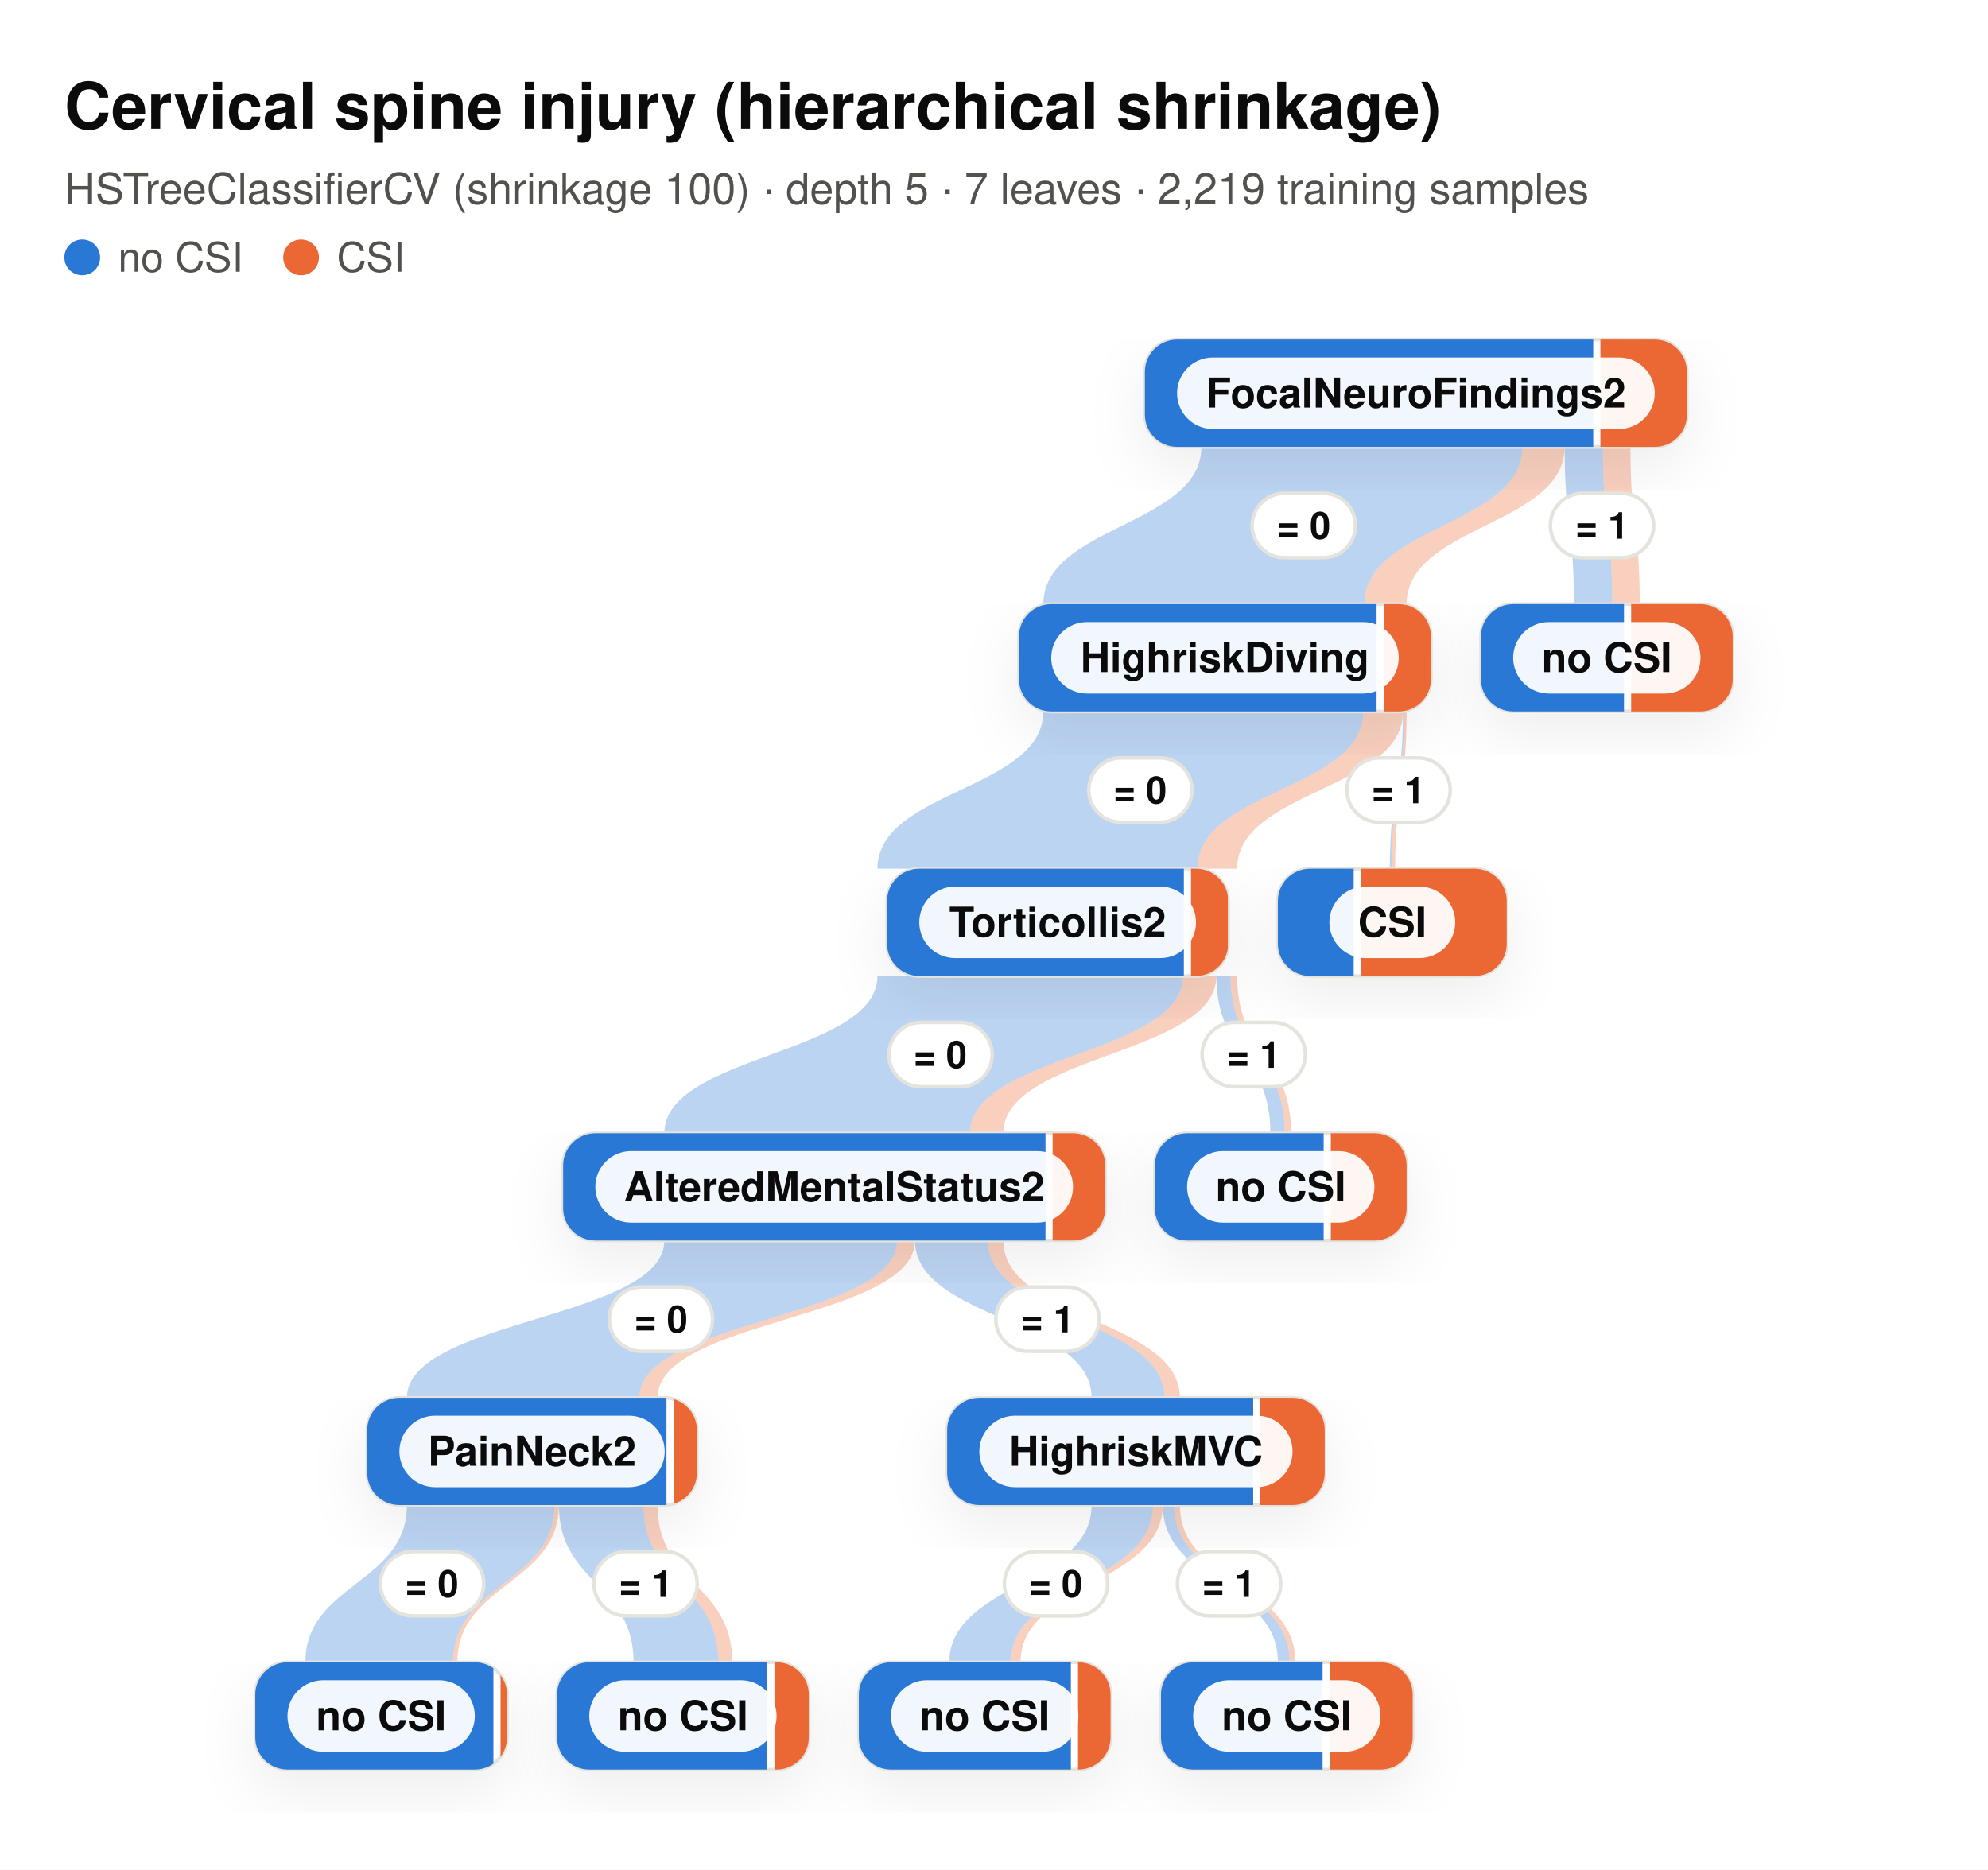
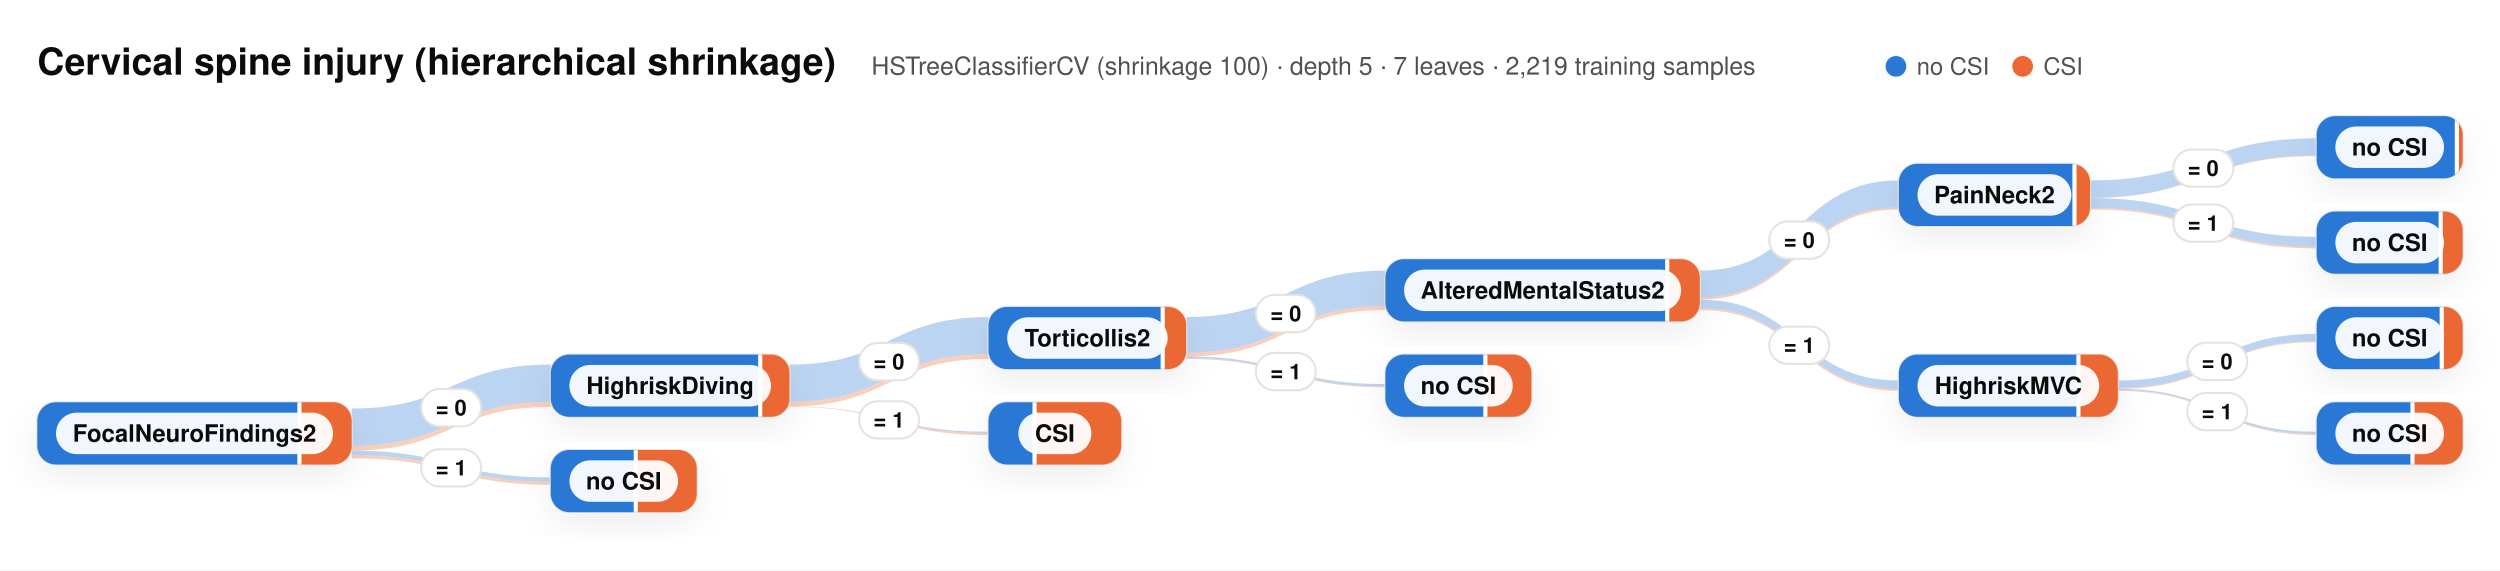
- <svg xmlns="http://www.w3.org/2000/svg" width="556" height="523" viewBox="0 0 556 523" role="img" aria-label="Cervical spine injury (hierarchical shrinkage)" font-family="Helvetica, 'Helvetica Neue', Arial, 'Nimbus Sans', 'Liberation Sans', sans-serif">
+ <svg xmlns="http://www.w3.org/2000/svg" width="1205.6" height="275" viewBox="0 0 1205.6 275" role="img" aria-label="Cervical spine injury (hierarchical shrinkage)" font-family="Helvetica, 'Helvetica Neue', Arial, 'Nimbus Sans', 'Liberation Sans', sans-serif">
  <defs>
    <filter id="dti3-sh" x="-20%" y="-20%" width="140%" height="160%">
      <feDropShadow dx="0" dy="1" stdDeviation="1" style="flood-color:#1a1a1a;flood-opacity:0.06" />
      <feDropShadow dx="0" dy="6" stdDeviation="8" style="flood-color:#1a1a1a;flood-opacity:0.07" />
    </filter>
  </defs>
  <rect width="100%" height="100%" style="fill:#ffffff" />
  <g transform="translate(18,18)">
    <text x="0" y="18" style="font-size:18px;font-weight:650;fill:#0b0b0b">Cervical spine injury (hierarchical shrinkage)</text>
-     <text x="0" y="39" style="font-size:12px;font-weight:400;fill:#52514e">HSTreeClassifierCV (shrinkage 100)  ·  depth 5  ·  7 leaves  ·  2,219 training samples</text>
-     <circle cx="5" cy="54" r="5" style="fill:#2a78d6" />
-     <text x="15" y="58" style="font-size:11.5px;font-weight:400;fill:#52514e">no CSI</text>
-     <circle cx="66.2" cy="54" r="5" style="fill:#eb6834" />
-     <text x="76.2" y="58" style="font-size:11.5px;font-weight:400;fill:#52514e">CSI</text>
+     <text x="402.2" y="18" style="font-size:12px;font-weight:400;fill:#52514e">HSTreeClassifierCV (shrinkage 100)  ·  depth 5  ·  7 leaves  ·  2,219 training samples</text>
+     <circle cx="896.3" cy="14" r="5" style="fill:#2a78d6" />
+     <text x="906.3" y="18" style="font-size:11.5px;font-weight:400;fill:#52514e">no CSI</text>
+     <circle cx="957.4" cy="14" r="5" style="fill:#eb6834" />
+     <text x="967.4" y="18" style="font-size:11.5px;font-weight:400;fill:#52514e">CSI</text>
  </g>
-   <g transform="translate(71.4,95)">
-     <g style="fill-opacity:0.32">
-       <path d="M264.6,30C264.6,52 220.4,52 220.4,74L310.2,74C310.2,52 354.4,52 354.4,30Z" style="fill:#2a78d6" />
-       <path d="M354.4,30C354.4,52 310.2,52 310.2,74L322,74C322,52 366.2,52 366.2,30Z" style="fill:#eb6834" />
-     </g>
-     <g style="fill-opacity:0.32">
-       <path d="M366.2,30C366.2,52 368.8,52 368.8,74L379.5,74C379.5,52 376.9,52 376.9,30Z" style="fill:#2a78d6" />
-       <path d="M376.9,30C376.9,52 379.5,52 379.5,74L387.2,74C387.2,52 384.6,52 384.6,30Z" style="fill:#eb6834" />
-     </g>
-     <g style="fill-opacity:0.32">
-       <path d="M220.4,104C220.4,126 174,126 174,148L263.5,148C263.5,126 309.9,126 309.9,104Z" style="fill:#2a78d6" />
-       <path d="M309.9,104C309.9,126 263.5,126 263.5,148L274.6,148C274.6,126 321,126 321,104Z" style="fill:#eb6834" />
-     </g>
-     <g style="fill-opacity:0.32">
-       <path d="M321,104C321,126 317.3,126 317.3,148L317.8,148C317.8,126 321.3,126 321.3,104Z" style="fill:#2a78d6" />
-       <path d="M321.3,104C321.3,126 317.8,126 317.8,148L318.8,148C318.8,126 322,126 322,104Z" style="fill:#eb6834" />
-     </g>
-     <g style="fill-opacity:0.32">
-       <path d="M174,178C174,200 114.4,200 114.4,222L199.9,222C199.9,200 259.5,200 259.5,178Z" style="fill:#2a78d6" />
-       <path d="M259.5,178C259.5,200 199.9,200 199.9,222L209.2,222C209.2,200 268.8,200 268.8,178Z" style="fill:#eb6834" />
-     </g>
-     <g style="fill-opacity:0.32">
-       <path d="M268.8,178C268.8,200 283.9,200 283.9,222L287.9,222C287.9,200 272.8,200 272.8,178Z" style="fill:#2a78d6" />
-       <path d="M272.8,178C272.8,200 287.9,200 287.9,222L289.7,222C289.7,200 274.6,200 274.6,178Z" style="fill:#eb6834" />
-     </g>
-     <g style="fill-opacity:0.32">
-       <path d="M114.4,252C114.4,274 42.4,274 42.4,296L107.4,296C107.4,274 179.5,274 179.5,252Z" style="fill:#2a78d6" />
-       <path d="M179.5,252C179.5,274 107.4,274 107.4,296L112.5,296C112.5,274 184.5,274 184.5,252Z" style="fill:#eb6834" />
-     </g>
-     <g style="fill-opacity:0.32">
-       <path d="M184.5,252C184.5,274 233.9,274 233.9,296L254.3,296C254.3,274 204.9,274 204.9,252Z" style="fill:#2a78d6" />
-       <path d="M204.9,252C204.9,274 254.3,274 254.3,296L258.6,296C258.6,274 209.2,274 209.2,252Z" style="fill:#eb6834" />
-     </g>
-     <g style="fill-opacity:0.32">
-       <path d="M42.4,326C42.4,348 14,348 14,370L55.3,370C55.3,348 83.7,348 83.7,326Z" style="fill:#2a78d6" />
-       <path d="M83.7,326C83.7,348 55.3,348 55.3,370L56.5,370C56.5,348 84.9,348 84.9,326Z" style="fill:#eb6834" />
-     </g>
-     <g style="fill-opacity:0.32">
-       <path d="M84.9,326C84.9,348 105.8,348 105.8,370L129.5,370C129.5,348 108.6,348 108.6,326Z" style="fill:#2a78d6" />
-       <path d="M108.6,326C108.6,348 129.5,348 129.5,370L133.4,370C133.4,348 112.5,348 112.5,326Z" style="fill:#eb6834" />
-     </g>
-     <g style="fill-opacity:0.32">
-       <path d="M233.9,326C233.9,348 194.1,348 194.1,370L211.3,370C211.3,348 251.1,348 251.1,326Z" style="fill:#2a78d6" />
-       <path d="M251.1,326C251.1,348 211.3,348 211.3,370L214,370C214,348 253.8,348 253.8,326Z" style="fill:#eb6834" />
-     </g>
-     <g style="fill-opacity:0.32">
-       <path d="M253.8,326C253.8,348 286,348 286,370L289.3,370C289.3,348 257,348 257,326Z" style="fill:#2a78d6" />
-       <path d="M257,326C257,348 289.3,348 289.3,370L290.9,370C290.9,348 258.6,348 258.6,326Z" style="fill:#eb6834" />
-     </g>
-     <g transform="translate(248.8,0)">
+   <g transform="translate(18,56)">
+     <g style="fill-opacity:0.32">
+       <path d="M151.6,141C199.6,141 199.6,119.8 247.6,119.8L247.6,137.8C199.6,137.8 199.6,159 151.6,159Z" style="fill:#2a78d6" />
+       <path d="M151.6,159C199.6,159 199.6,137.8 247.6,137.8L247.6,140.2C199.6,140.2 199.6,161.3 151.6,161.3Z" style="fill:#eb6834" />
+     </g>
+     <g style="fill-opacity:0.32">
+       <path d="M151.6,161.3C199.6,161.3 199.6,174.2 247.6,174.2L247.6,176.3C199.6,176.3 199.6,163.5 151.6,163.5Z" style="fill:#2a78d6" />
+       <path d="M151.6,163.5C199.6,163.5 199.6,176.3 247.6,176.3L247.6,177.8C199.6,177.8 199.6,165 151.6,165Z" style="fill:#eb6834" />
+     </g>
+     <g style="fill-opacity:0.32">
+       <path d="M362.7,119.8C410.7,119.8 410.7,96.9 458.7,96.9L458.7,114.8C410.7,114.8 410.7,137.7 362.7,137.7Z" style="fill:#2a78d6" />
+       <path d="M362.7,137.7C410.7,137.7 410.7,114.8 458.7,114.8L458.7,117.1C410.7,117.1 410.7,140 362.7,140Z" style="fill:#eb6834" />
+     </g>
+     <g style="fill-opacity:0.32">
+       <path d="M362.7,140C410.7,140 410.7,152.2 458.7,152.2L458.7,152.8C410.7,152.8 410.7,140 362.7,140Z" style="fill:#2a78d6" />
+       <path d="M362.7,140C410.7,140 410.7,152.8 458.7,152.8L458.7,153.8C410.7,153.8 410.7,140.2 362.7,140.2Z" style="fill:#eb6834" />
+     </g>
+     <g style="fill-opacity:0.32">
+       <path d="M554.1,96.9C602.1,96.9 602.1,74.5 650.1,74.5L650.1,91.6C602.1,91.6 602.1,114 554.1,114Z" style="fill:#2a78d6" />
+       <path d="M554.1,114C602.1,114 602.1,91.6 650.1,91.6L650.1,93.5C602.1,93.5 602.1,115.9 554.1,115.9Z" style="fill:#eb6834" />
+     </g>
+     <g style="fill-opacity:0.32">
+       <path d="M554.1,115.9C602.1,115.9 602.1,129.2 650.1,129.2L650.1,130.3C602.1,130.3 602.1,116.7 554.1,116.7Z" style="fill:#2a78d6" />
+       <path d="M554.1,116.7C602.1,116.7 602.1,130.3 650.1,130.3L650.1,130.8C602.1,130.8 602.1,117.1 554.1,117.1Z" style="fill:#eb6834" />
+     </g>
+     <g style="fill-opacity:0.32">
+       <path d="M801.7,74.5C849.7,74.5 849.7,31 897.7,31L897.7,44C849.7,44 849.7,87.5 801.7,87.5Z" style="fill:#2a78d6" />
+       <path d="M801.7,87.5C849.7,87.5 849.7,44 897.7,44L897.7,45C849.7,45 849.7,88.5 801.7,88.5Z" style="fill:#eb6834" />
+     </g>
+     <g style="fill-opacity:0.32">
+       <path d="M801.7,88.5C849.7,88.5 849.7,127.5 897.7,127.5L897.7,131.6C849.7,131.6 849.7,92.6 801.7,92.6Z" style="fill:#2a78d6" />
+       <path d="M801.7,92.6C849.7,92.6 849.7,131.6 897.7,131.6L897.7,132.5C849.7,132.5 849.7,93.5 801.7,93.5Z" style="fill:#eb6834" />
+     </g>
+     <g style="fill-opacity:0.32">
+       <path d="M989.8,31C1044.5,31 1044.5,10.7 1099.2,10.7L1099.2,19C1044.5,19 1044.5,39.3 989.8,39.3Z" style="fill:#2a78d6" />
+       <path d="M989.8,39.3C1044.5,39.3 1044.5,19 1099.2,19L1099.2,19.3C1044.5,19.3 1044.5,39.5 989.8,39.5Z" style="fill:#eb6834" />
+     </g>
+     <g style="fill-opacity:0.32">
+       <path d="M989.8,39.5C1044.5,39.5 1044.5,58.2 1099.2,58.2L1099.2,63C1044.5,63 1044.5,44.2 989.8,44.2Z" style="fill:#2a78d6" />
+       <path d="M989.8,44.2C1044.5,44.2 1044.5,63 1099.2,63L1099.2,63.8C1044.5,63.8 1044.5,45 989.8,45Z" style="fill:#eb6834" />
+     </g>
+     <g style="fill-opacity:0.32">
+       <path d="M1003.2,127.5C1051.2,127.5 1051.2,105 1099.2,105L1099.2,108.5C1051.2,108.5 1051.2,131 1003.2,131Z" style="fill:#2a78d6" />
+       <path d="M1003.2,131C1051.2,131 1051.2,108.5 1099.2,108.5L1099.2,109C1051.2,109 1051.2,131.5 1003.2,131.5Z" style="fill:#eb6834" />
+     </g>
+     <g style="fill-opacity:0.32">
+       <path d="M1003.2,131.5C1051.2,131.5 1051.2,152.2 1099.2,152.2L1099.2,153.2C1051.2,153.2 1051.2,132.1 1003.2,132.1Z" style="fill:#2a78d6" />
+       <path d="M1003.2,132.1C1051.2,132.1 1051.2,153.2 1099.2,153.2L1099.2,153.8C1051.2,153.8 1051.2,132.5 1003.2,132.5Z" style="fill:#eb6834" />
+     </g>
+     <g transform="translate(0,138)">
      <clipPath id="dti3-cs0">
        <rect width="151.6" height="30" rx="9" />
      </clipPath>
      <rect class="dti-frame" width="151.6" height="30" rx="9" filter="url(#dti3-sh)" style="fill:#ffffff;stroke:#e4e3dd;stroke-width:1" />
      <g clip-path="url(#dti3-cs0)">
        <rect x="0" width="125.4" height="30" style="fill:#2a78d6" />
        <rect x="127.4" width="24.2" height="30" style="fill:#eb6834" />
      </g>
      <rect x="9" y="5" width="133.6" height="20" rx="10" style="fill:#ffffff;fill-opacity:0.94" />
      <text x="75.8" y="19" text-anchor="middle" style="font-size:11.5px;font-weight:600;fill:#0b0b0b">FocalNeuroFindings2</text>
    </g>
-     <g transform="translate(213.6,74)">
+     <g transform="translate(247.6,115)">
      <clipPath id="dti3-cs1">
        <rect width="115.2" height="30" rx="9" />
      </clipPath>
      <rect class="dti-frame" width="115.2" height="30" rx="9" filter="url(#dti3-sh)" style="fill:#ffffff;stroke:#e4e3dd;stroke-width:1" />
      <g clip-path="url(#dti3-cs1)">
        <rect x="0" width="100" height="30" style="fill:#2a78d6" />
        <rect x="102" width="13.1" height="30" style="fill:#eb6834" />
      </g>
      <rect x="9" y="5" width="97.2" height="20" rx="10" style="fill:#ffffff;fill-opacity:0.94" />
      <text x="57.6" y="19" text-anchor="middle" style="font-size:11.5px;font-weight:600;fill:#0b0b0b">HighriskDiving</text>
    </g>
-     <g transform="translate(176.7,148)">
+     <g transform="translate(458.7,92)">
      <clipPath id="dti3-cs3">
        <rect width="95.4" height="30" rx="9" />
      </clipPath>
      <rect class="dti-frame" width="95.4" height="30" rx="9" filter="url(#dti3-sh)" style="fill:#ffffff;stroke:#e4e3dd;stroke-width:1" />
      <g clip-path="url(#dti3-cs3)">
        <rect x="0" width="83" height="30" style="fill:#2a78d6" />
        <rect x="85" width="10.3" height="30" style="fill:#eb6834" />
      </g>
      <rect x="9" y="5" width="77.4" height="20" rx="10" style="fill:#ffffff;fill-opacity:0.94" />
      <text x="47.7" y="19" text-anchor="middle" style="font-size:11.5px;font-weight:600;fill:#0b0b0b">Torticollis2</text>
    </g>
-     <g transform="translate(86.1,222)">
+     <g transform="translate(650.1,69)">
      <clipPath id="dti3-cs5">
        <rect width="151.6" height="30" rx="9" />
      </clipPath>
      <rect class="dti-frame" width="151.6" height="30" rx="9" filter="url(#dti3-sh)" style="fill:#ffffff;stroke:#e4e3dd;stroke-width:1" />
      <g clip-path="url(#dti3-cs5)">
        <rect x="0" width="134.9" height="30" style="fill:#2a78d6" />
        <rect x="136.9" width="14.7" height="30" style="fill:#eb6834" />
      </g>
      <rect x="9" y="5" width="133.6" height="20" rx="10" style="fill:#ffffff;fill-opacity:0.94" />
      <text x="75.8" y="19" text-anchor="middle" style="font-size:11.5px;font-weight:600;fill:#0b0b0b">AlteredMentalStatus2</text>
    </g>
-     <g transform="translate(31.3,296)">
+     <g transform="translate(897.7,23)">
      <clipPath id="dti3-cs7">
        <rect width="92.2" height="30" rx="9" />
      </clipPath>
      <rect class="dti-frame" width="92.2" height="30" rx="9" filter="url(#dti3-sh)" style="fill:#ffffff;stroke:#e4e3dd;stroke-width:1" />
      <g clip-path="url(#dti3-cs7)">
        <rect x="0" width="83.7" height="30" style="fill:#2a78d6" />
        <rect x="85.7" width="6.5" height="30" style="fill:#eb6834" />
      </g>
      <rect x="9" y="5" width="74.2" height="20" rx="10" style="fill:#ffffff;fill-opacity:0.94" />
      <text x="46.1" y="19" text-anchor="middle" style="font-size:11.5px;font-weight:600;fill:#0b0b0b">PainNeck2</text>
    </g>
-     <g transform="translate(0,370)">
+     <g transform="translate(1099.2,0)">
      <clipPath id="dti3-cs9">
        <rect width="70.4" height="30" rx="9" />
      </clipPath>
      <rect class="dti-frame" width="70.4" height="30" rx="9" filter="url(#dti3-sh)" style="fill:#ffffff;stroke:#e4e3dd;stroke-width:1" />
      <g clip-path="url(#dti3-cs9)">
        <rect x="0" width="66.6" height="30" style="fill:#2a78d6" />
        <rect x="68.6" width="1.9" height="30" style="fill:#eb6834" />
      </g>
      <rect x="9" y="5" width="52.4" height="20" rx="10" style="fill:#ffffff;fill-opacity:0.94" />
      <text x="35.2" y="19" text-anchor="middle" style="font-size:11.5px;font-weight:600;fill:#0b0b0b">no CSI</text>
    </g>
-     <g transform="translate(84.4,370)">
+     <g transform="translate(1099.2,46)">
      <clipPath id="dti3-cs10">
        <rect width="70.4" height="30" rx="9" />
      </clipPath>
      <rect class="dti-frame" width="70.4" height="30" rx="9" filter="url(#dti3-sh)" style="fill:#ffffff;stroke:#e4e3dd;stroke-width:1" />
      <g clip-path="url(#dti3-cs10)">
        <rect x="0" width="58.8" height="30" style="fill:#2a78d6" />
        <rect x="60.8" width="9.6" height="30" style="fill:#eb6834" />
      </g>
      <rect x="9" y="5" width="52.4" height="20" rx="10" style="fill:#ffffff;fill-opacity:0.94" />
      <text x="35.2" y="19" text-anchor="middle" style="font-size:11.5px;font-weight:600;fill:#0b0b0b">no CSI</text>
    </g>
-     <g transform="translate(193.5,296)">
+     <g transform="translate(897.7,115)">
      <clipPath id="dti3-cs8">
        <rect width="105.6" height="30" rx="9" />
      </clipPath>
      <rect class="dti-frame" width="105.6" height="30" rx="9" filter="url(#dti3-sh)" style="fill:#ffffff;stroke:#e4e3dd;stroke-width:1" />
      <g clip-path="url(#dti3-cs8)">
        <rect x="0" width="85.6" height="30" style="fill:#2a78d6" />
        <rect x="87.6" width="18" height="30" style="fill:#eb6834" />
      </g>
      <rect x="9" y="5" width="87.6" height="20" rx="10" style="fill:#ffffff;fill-opacity:0.94" />
      <text x="52.8" y="19" text-anchor="middle" style="font-size:11.5px;font-weight:600;fill:#0b0b0b">HighriskMVC</text>
    </g>
-     <g transform="translate(168.8,370)">
+     <g transform="translate(1099.2,92)">
      <clipPath id="dti3-cs11">
        <rect width="70.4" height="30" rx="9" />
      </clipPath>
      <rect class="dti-frame" width="70.4" height="30" rx="9" filter="url(#dti3-sh)" style="fill:#ffffff;stroke:#e4e3dd;stroke-width:1" />
      <g clip-path="url(#dti3-cs11)">
        <rect x="0" width="59.3" height="30" style="fill:#2a78d6" />
        <rect x="61.3" width="9.1" height="30" style="fill:#eb6834" />
      </g>
      <rect x="9" y="5" width="52.4" height="20" rx="10" style="fill:#ffffff;fill-opacity:0.94" />
      <text x="35.2" y="19" text-anchor="middle" style="font-size:11.5px;font-weight:600;fill:#0b0b0b">no CSI</text>
    </g>
-     <g transform="translate(253.3,370)">
+     <g transform="translate(1099.2,138)">
      <clipPath id="dti3-cs12">
        <rect width="70.4" height="30" rx="9" />
      </clipPath>
      <rect class="dti-frame" width="70.4" height="30" rx="9" filter="url(#dti3-sh)" style="fill:#ffffff;stroke:#e4e3dd;stroke-width:1" />
      <g clip-path="url(#dti3-cs12)">
        <rect x="0" width="45.2" height="30" style="fill:#2a78d6" />
        <rect x="47.2" width="23.3" height="30" style="fill:#eb6834" />
      </g>
      <rect x="9" y="5" width="52.4" height="20" rx="10" style="fill:#ffffff;fill-opacity:0.94" />
      <text x="35.2" y="19" text-anchor="middle" style="font-size:11.5px;font-weight:600;fill:#0b0b0b">no CSI</text>
    </g>
-     <g transform="translate(251.6,222)">
+     <g transform="translate(650.1,115)">
      <clipPath id="dti3-cs6">
        <rect width="70.4" height="30" rx="9" />
      </clipPath>
      <rect class="dti-frame" width="70.4" height="30" rx="9" filter="url(#dti3-sh)" style="fill:#ffffff;stroke:#e4e3dd;stroke-width:1" />
      <g clip-path="url(#dti3-cs6)">
        <rect x="0" width="47.2" height="30" style="fill:#2a78d6" />
        <rect x="49.2" width="21.2" height="30" style="fill:#eb6834" />
      </g>
      <rect x="9" y="5" width="52.4" height="20" rx="10" style="fill:#ffffff;fill-opacity:0.94" />
      <text x="35.2" y="19" text-anchor="middle" style="font-size:11.5px;font-weight:600;fill:#0b0b0b">no CSI</text>
    </g>
-     <g transform="translate(286,148)">
+     <g transform="translate(458.7,138)">
      <clipPath id="dti3-cs4">
        <rect width="64" height="30" rx="9" />
      </clipPath>
      <rect class="dti-frame" width="64" height="30" rx="9" filter="url(#dti3-sh)" style="fill:#ffffff;stroke:#e4e3dd;stroke-width:1" />
      <g clip-path="url(#dti3-cs4)">
        <rect x="0" width="21.2" height="30" style="fill:#2a78d6" />
        <rect x="23.2" width="40.8" height="30" style="fill:#eb6834" />
      </g>
      <rect x="14.4" y="5" width="35.2" height="20" rx="10" style="fill:#ffffff;fill-opacity:0.94" />
      <text x="32" y="19" text-anchor="middle" style="font-size:11.5px;font-weight:600;fill:#0b0b0b">CSI</text>
    </g>
-     <g transform="translate(342.8,74)">
+     <g transform="translate(247.6,161)">
      <clipPath id="dti3-cs2">
        <rect width="70.4" height="30" rx="9" />
      </clipPath>
      <rect class="dti-frame" width="70.4" height="30" rx="9" filter="url(#dti3-sh)" style="fill:#ffffff;stroke:#e4e3dd;stroke-width:1" />
      <g clip-path="url(#dti3-cs2)">
        <rect x="0" width="40" height="30" style="fill:#2a78d6" />
        <rect x="42" width="28.4" height="30" style="fill:#eb6834" />
      </g>
      <rect x="9" y="5" width="52.4" height="20" rx="10" style="fill:#ffffff;fill-opacity:0.94" />
      <text x="35.2" y="19" text-anchor="middle" style="font-size:11.5px;font-weight:600;fill:#0b0b0b">no CSI</text>
    </g>
    <g class="dti-pill">
-       <rect x="278.8" y="43" width="28.9" height="18" rx="9" style="fill:#ffffff;stroke:#e4e3dd;stroke-width:1" />
-       <text x="293.3" y="55.7" text-anchor="middle" style="font-size:10.5px;font-weight:600;fill:#0b0b0b;font-variant-numeric:tabular-nums">= 0</text>
-     </g>
-     <g class="dti-pill">
-       <rect x="362.2" y="43" width="28.9" height="18" rx="9" style="fill:#ffffff;stroke:#e4e3dd;stroke-width:1" />
-       <text x="376.7" y="55.7" text-anchor="middle" style="font-size:10.5px;font-weight:600;fill:#0b0b0b;font-variant-numeric:tabular-nums">= 1</text>
-     </g>
-     <g class="dti-pill">
-       <rect x="233.1" y="117" width="28.9" height="18" rx="9" style="fill:#ffffff;stroke:#e4e3dd;stroke-width:1" />
-       <text x="247.5" y="129.7" text-anchor="middle" style="font-size:10.5px;font-weight:600;fill:#0b0b0b;font-variant-numeric:tabular-nums">= 0</text>
-     </g>
-     <g class="dti-pill">
-       <rect x="305.3" y="117" width="28.9" height="18" rx="9" style="fill:#ffffff;stroke:#e4e3dd;stroke-width:1" />
-       <text x="319.7" y="129.7" text-anchor="middle" style="font-size:10.5px;font-weight:600;fill:#0b0b0b;font-variant-numeric:tabular-nums">= 1</text>
-     </g>
-     <g class="dti-pill">
-       <rect x="177.2" y="191" width="28.9" height="18" rx="9" style="fill:#ffffff;stroke:#e4e3dd;stroke-width:1" />
-       <text x="191.6" y="203.7" text-anchor="middle" style="font-size:10.5px;font-weight:600;fill:#0b0b0b;font-variant-numeric:tabular-nums">= 0</text>
-     </g>
-     <g class="dti-pill">
-       <rect x="264.8" y="191" width="28.9" height="18" rx="9" style="fill:#ffffff;stroke:#e4e3dd;stroke-width:1" />
-       <text x="279.3" y="203.7" text-anchor="middle" style="font-size:10.5px;font-weight:600;fill:#0b0b0b;font-variant-numeric:tabular-nums">= 1</text>
-     </g>
-     <g class="dti-pill">
-       <rect x="99" y="265" width="28.9" height="18" rx="9" style="fill:#ffffff;stroke:#e4e3dd;stroke-width:1" />
-       <text x="113.5" y="277.7" text-anchor="middle" style="font-size:10.5px;font-weight:600;fill:#0b0b0b;font-variant-numeric:tabular-nums">= 0</text>
-     </g>
-     <g class="dti-pill">
-       <rect x="207.1" y="265" width="28.9" height="18" rx="9" style="fill:#ffffff;stroke:#e4e3dd;stroke-width:1" />
-       <text x="221.6" y="277.7" text-anchor="middle" style="font-size:10.5px;font-weight:600;fill:#0b0b0b;font-variant-numeric:tabular-nums">= 1</text>
-     </g>
-     <g class="dti-pill">
-       <rect x="35" y="339" width="28.9" height="18" rx="9" style="fill:#ffffff;stroke:#e4e3dd;stroke-width:1" />
-       <text x="49.4" y="351.7" text-anchor="middle" style="font-size:10.5px;font-weight:600;fill:#0b0b0b;font-variant-numeric:tabular-nums">= 0</text>
-     </g>
-     <g class="dti-pill">
-       <rect x="94.7" y="339" width="28.9" height="18" rx="9" style="fill:#ffffff;stroke:#e4e3dd;stroke-width:1" />
-       <text x="109.2" y="351.7" text-anchor="middle" style="font-size:10.5px;font-weight:600;fill:#0b0b0b;font-variant-numeric:tabular-nums">= 1</text>
-     </g>
-     <g class="dti-pill">
-       <rect x="209.5" y="339" width="28.9" height="18" rx="9" style="fill:#ffffff;stroke:#e4e3dd;stroke-width:1" />
-       <text x="223.9" y="351.7" text-anchor="middle" style="font-size:10.5px;font-weight:600;fill:#0b0b0b;font-variant-numeric:tabular-nums">= 0</text>
-     </g>
-     <g class="dti-pill">
-       <rect x="257.9" y="339" width="28.9" height="18" rx="9" style="fill:#ffffff;stroke:#e4e3dd;stroke-width:1" />
-       <text x="272.3" y="351.7" text-anchor="middle" style="font-size:10.5px;font-weight:600;fill:#0b0b0b;font-variant-numeric:tabular-nums">= 1</text>
+       <rect x="185.1" y="131.6" width="28.9" height="18" rx="9" style="fill:#ffffff;stroke:#e4e3dd;stroke-width:1" />
+       <text x="199.6" y="144.3" text-anchor="middle" style="font-size:10.5px;font-weight:600;fill:#0b0b0b;font-variant-numeric:tabular-nums">= 0</text>
+     </g>
+     <g class="dti-pill">
+       <rect x="185.1" y="160.6" width="28.9" height="18" rx="9" style="fill:#ffffff;stroke:#e4e3dd;stroke-width:1" />
+       <text x="199.6" y="173.3" text-anchor="middle" style="font-size:10.5px;font-weight:600;fill:#0b0b0b;font-variant-numeric:tabular-nums">= 1</text>
+     </g>
+     <g class="dti-pill">
+       <rect x="396.3" y="109.4" width="28.9" height="18" rx="9" style="fill:#ffffff;stroke:#e4e3dd;stroke-width:1" />
+       <text x="410.7" y="122.1" text-anchor="middle" style="font-size:10.5px;font-weight:600;fill:#0b0b0b;font-variant-numeric:tabular-nums">= 0</text>
+     </g>
+     <g class="dti-pill">
+       <rect x="396.3" y="137.5" width="28.9" height="18" rx="9" style="fill:#ffffff;stroke:#e4e3dd;stroke-width:1" />
+       <text x="410.7" y="150.2" text-anchor="middle" style="font-size:10.5px;font-weight:600;fill:#0b0b0b;font-variant-numeric:tabular-nums">= 1</text>
+     </g>
+     <g class="dti-pill">
+       <rect x="587.6" y="86.2" width="28.9" height="18" rx="9" style="fill:#ffffff;stroke:#e4e3dd;stroke-width:1" />
+       <text x="602.1" y="98.9" text-anchor="middle" style="font-size:10.5px;font-weight:600;fill:#0b0b0b;font-variant-numeric:tabular-nums">= 0</text>
+     </g>
+     <g class="dti-pill">
+       <rect x="587.6" y="114.2" width="28.9" height="18" rx="9" style="fill:#ffffff;stroke:#e4e3dd;stroke-width:1" />
+       <text x="602.1" y="126.9" text-anchor="middle" style="font-size:10.5px;font-weight:600;fill:#0b0b0b;font-variant-numeric:tabular-nums">= 1</text>
+     </g>
+     <g class="dti-pill">
+       <rect x="835.2" y="50.8" width="28.9" height="18" rx="9" style="fill:#ffffff;stroke:#e4e3dd;stroke-width:1" />
+       <text x="849.7" y="63.5" text-anchor="middle" style="font-size:10.5px;font-weight:600;fill:#0b0b0b;font-variant-numeric:tabular-nums">= 0</text>
+     </g>
+     <g class="dti-pill">
+       <rect x="835.2" y="101.5" width="28.9" height="18" rx="9" style="fill:#ffffff;stroke:#e4e3dd;stroke-width:1" />
+       <text x="849.7" y="114.2" text-anchor="middle" style="font-size:10.5px;font-weight:600;fill:#0b0b0b;font-variant-numeric:tabular-nums">= 1</text>
+     </g>
+     <g class="dti-pill">
+       <rect x="1030.1" y="16.1" width="28.9" height="18" rx="9" style="fill:#ffffff;stroke:#e4e3dd;stroke-width:1" />
+       <text x="1044.5" y="28.8" text-anchor="middle" style="font-size:10.5px;font-weight:600;fill:#0b0b0b;font-variant-numeric:tabular-nums">= 0</text>
+     </g>
+     <g class="dti-pill">
+       <rect x="1030.1" y="42.6" width="28.9" height="18" rx="9" style="fill:#ffffff;stroke:#e4e3dd;stroke-width:1" />
+       <text x="1044.5" y="55.3" text-anchor="middle" style="font-size:10.5px;font-weight:600;fill:#0b0b0b;font-variant-numeric:tabular-nums">= 1</text>
+     </g>
+     <g class="dti-pill">
+       <rect x="1036.8" y="109.3" width="28.9" height="18" rx="9" style="fill:#ffffff;stroke:#e4e3dd;stroke-width:1" />
+       <text x="1051.2" y="122" text-anchor="middle" style="font-size:10.5px;font-weight:600;fill:#0b0b0b;font-variant-numeric:tabular-nums">= 0</text>
+     </g>
+     <g class="dti-pill">
+       <rect x="1036.8" y="133.5" width="28.9" height="18" rx="9" style="fill:#ffffff;stroke:#e4e3dd;stroke-width:1" />
+       <text x="1051.2" y="146.2" text-anchor="middle" style="font-size:10.5px;font-weight:600;fill:#0b0b0b;font-variant-numeric:tabular-nums">= 1</text>
    </g>
  </g>
</svg>
